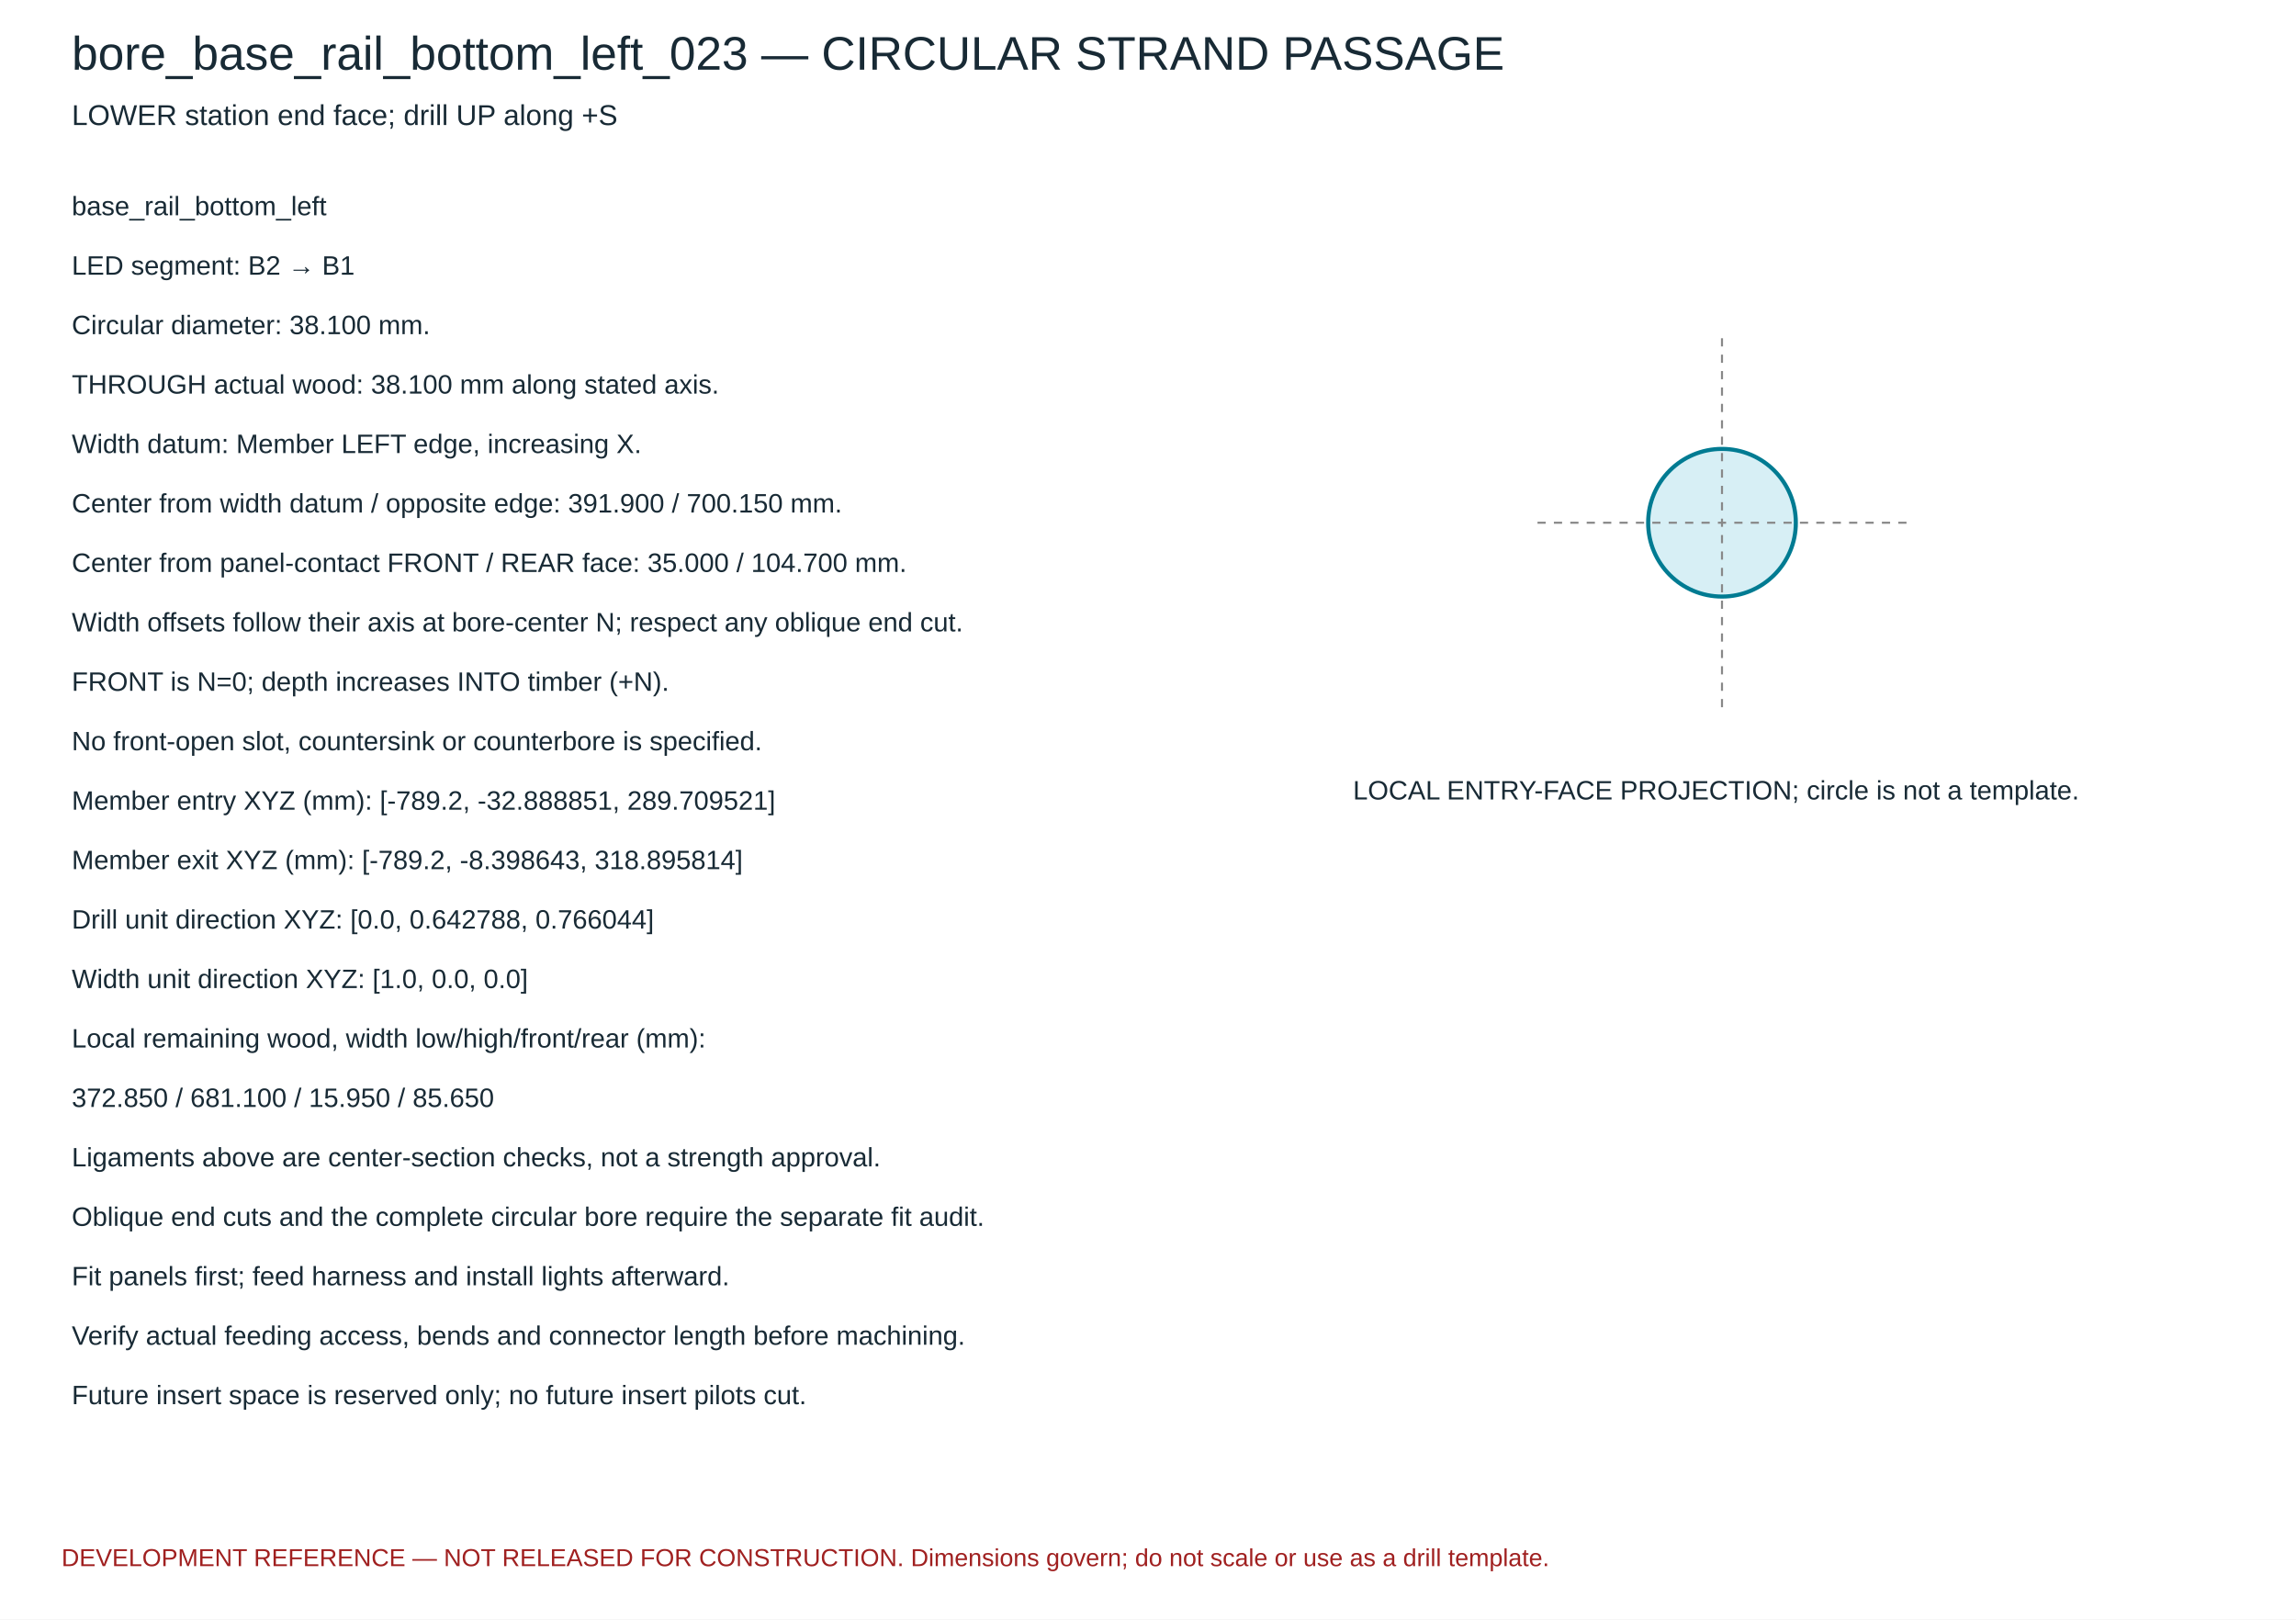
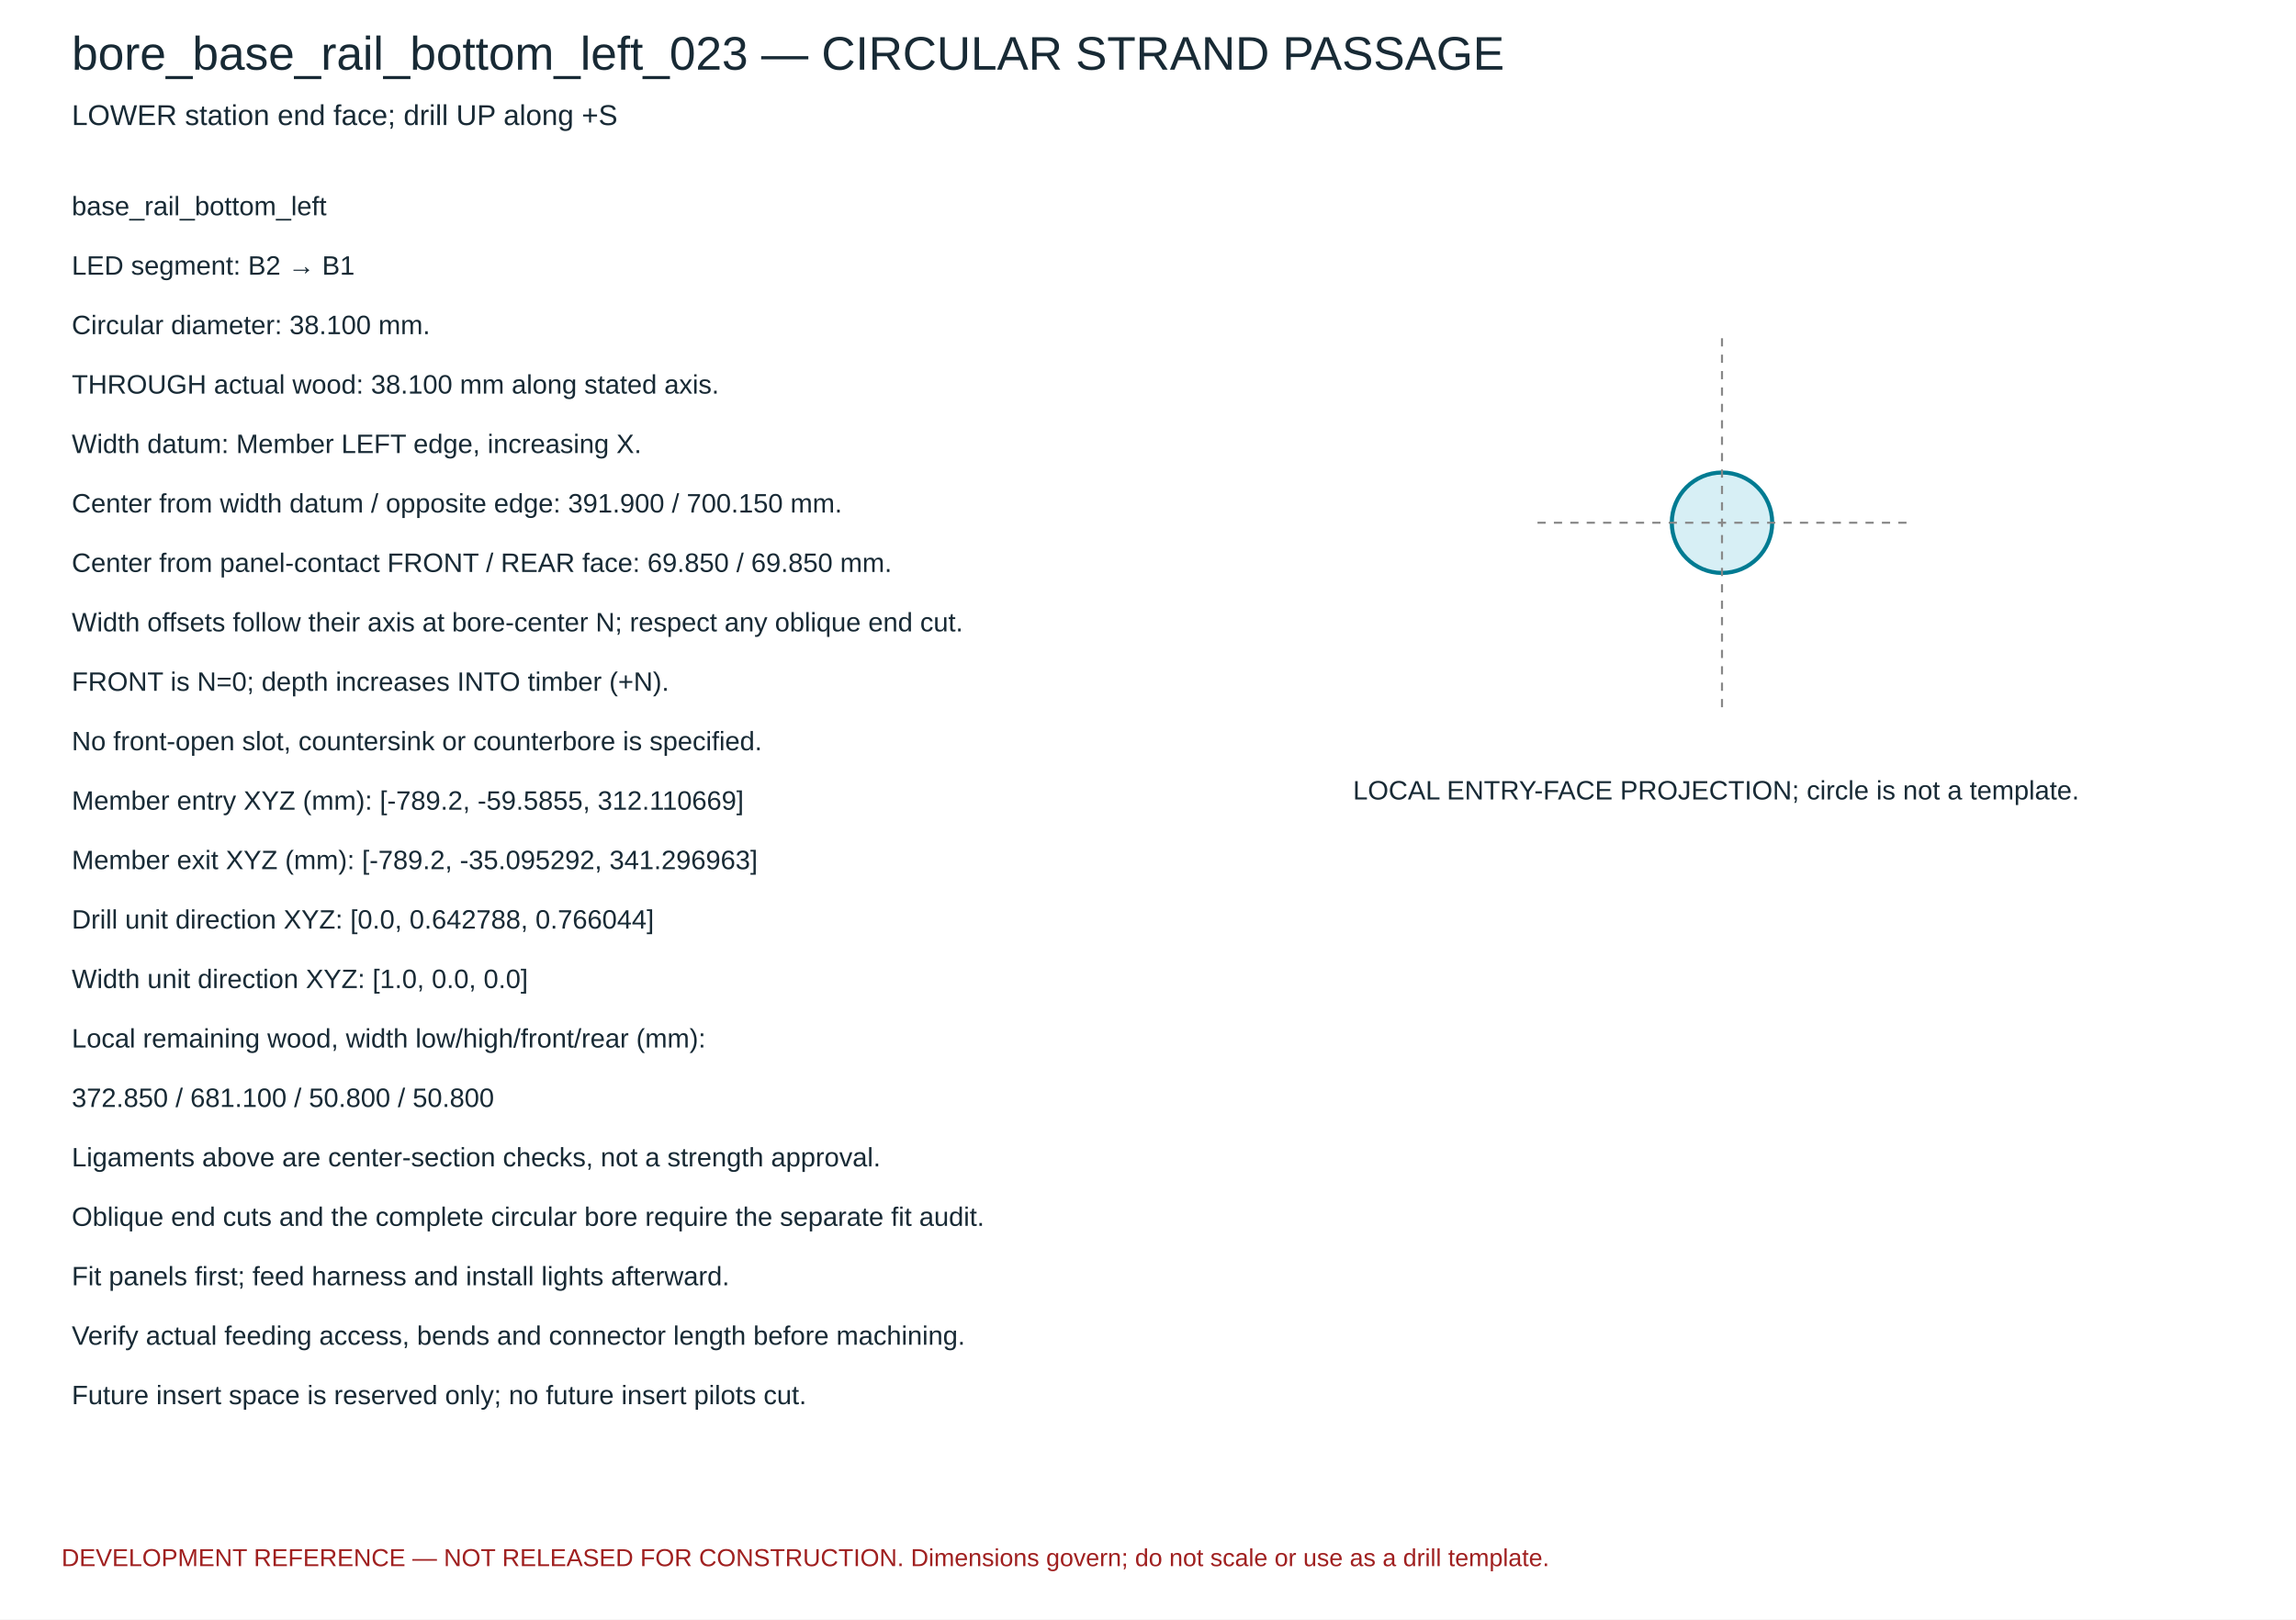
<svg xmlns="http://www.w3.org/2000/svg" width="1120" height="790" viewBox="0 0 1120 790">
  <rect width="1120" height="790" fill="white" />
  <g font-family="Arial,sans-serif" fill="#182a35">
    <text x="35" y="34" font-size="23">bore_base_rail_bottom_left_023 — CIRCULAR STRAND PASSAGE</text>
    <text x="35" y="61" font-size="14">LOWER station end face; drill UP along +S</text>
-     <circle cx="840.0" cy="255.0" r="36.016" fill="#d7eff5" stroke="#007b92" stroke-width="2" />
+     <circle cx="840.0" cy="255.0" r="24.49" fill="#d7eff5" stroke="#007b92" stroke-width="2" />
    <path d="M 750.0 255.0 H 930.0 M 840.0 165.0 V 345.0" stroke="#888" stroke-dasharray="4 4" />
    <text x="660" y="390" font-size="13">LOCAL ENTRY-FACE PROJECTION; circle is not a template.</text>
    <text x="35" y="105" font-size="13">base_rail_bottom_left</text>
    <text x="35" y="134" font-size="13">LED segment: B2 → B1</text>
    <text x="35" y="163" font-size="13">Circular diameter: 38.100 mm.</text>
    <text x="35" y="192" font-size="13">THROUGH actual wood: 38.100 mm along stated axis.</text>
    <text x="35" y="221" font-size="13">Width datum: Member LEFT edge, increasing X.</text>
    <text x="35" y="250" font-size="13">Center from width datum / opposite edge: 391.900 / 700.150 mm.</text>
-     <text x="35" y="279" font-size="13">Center from panel-contact FRONT / REAR face: 35.000 / 104.700 mm.</text>
+     <text x="35" y="279" font-size="13">Center from panel-contact FRONT / REAR face: 69.850 / 69.850 mm.</text>
    <text x="35" y="308" font-size="13">Width offsets follow their axis at bore-center N; respect any oblique end cut.</text>
    <text x="35" y="337" font-size="13">FRONT is N=0; depth increases INTO timber (+N).</text>
    <text x="35" y="366" font-size="13">No front-open slot, countersink or counterbore is specified.</text>
-     <text x="35" y="395" font-size="13">Member entry XYZ (mm): [-789.2, -32.888851, 289.709521]</text>
-     <text x="35" y="424" font-size="13">Member exit XYZ (mm): [-789.2, -8.398643, 318.895814]</text>
+     <text x="35" y="395" font-size="13">Member entry XYZ (mm): [-789.2, -59.5855, 312.110669]</text>
+     <text x="35" y="424" font-size="13">Member exit XYZ (mm): [-789.2, -35.095292, 341.296963]</text>
    <text x="35" y="453" font-size="13">Drill unit direction XYZ: [0.0, 0.642788, 0.766044]</text>
    <text x="35" y="482" font-size="13">Width unit direction XYZ: [1.0, 0.0, 0.0]</text>
    <text x="35" y="511" font-size="13">Local remaining wood, width low/high/front/rear (mm):</text>
-     <text x="35" y="540" font-size="13">372.850 / 681.100 / 15.950 / 85.650</text>
+     <text x="35" y="540" font-size="13">372.850 / 681.100 / 50.800 / 50.800</text>
    <text x="35" y="569" font-size="13">Ligaments above are center-section checks, not a strength approval.</text>
    <text x="35" y="598" font-size="13">Oblique end cuts and the complete circular bore require the separate fit audit.</text>
    <text x="35" y="627" font-size="13">Fit panels first; feed harness and install lights afterward.</text>
    <text x="35" y="656" font-size="13">Verify actual feeding access, bends and connector length before machining.</text>
    <text x="35" y="685" font-size="13">Future insert space is reserved only; no future insert pilots cut.</text>
    <text x="30" y="764" font-size="12" fill="#a02020">DEVELOPMENT REFERENCE — NOT RELEASED FOR CONSTRUCTION. Dimensions govern; do not scale or use as a drill template.</text>
  </g>
</svg>
